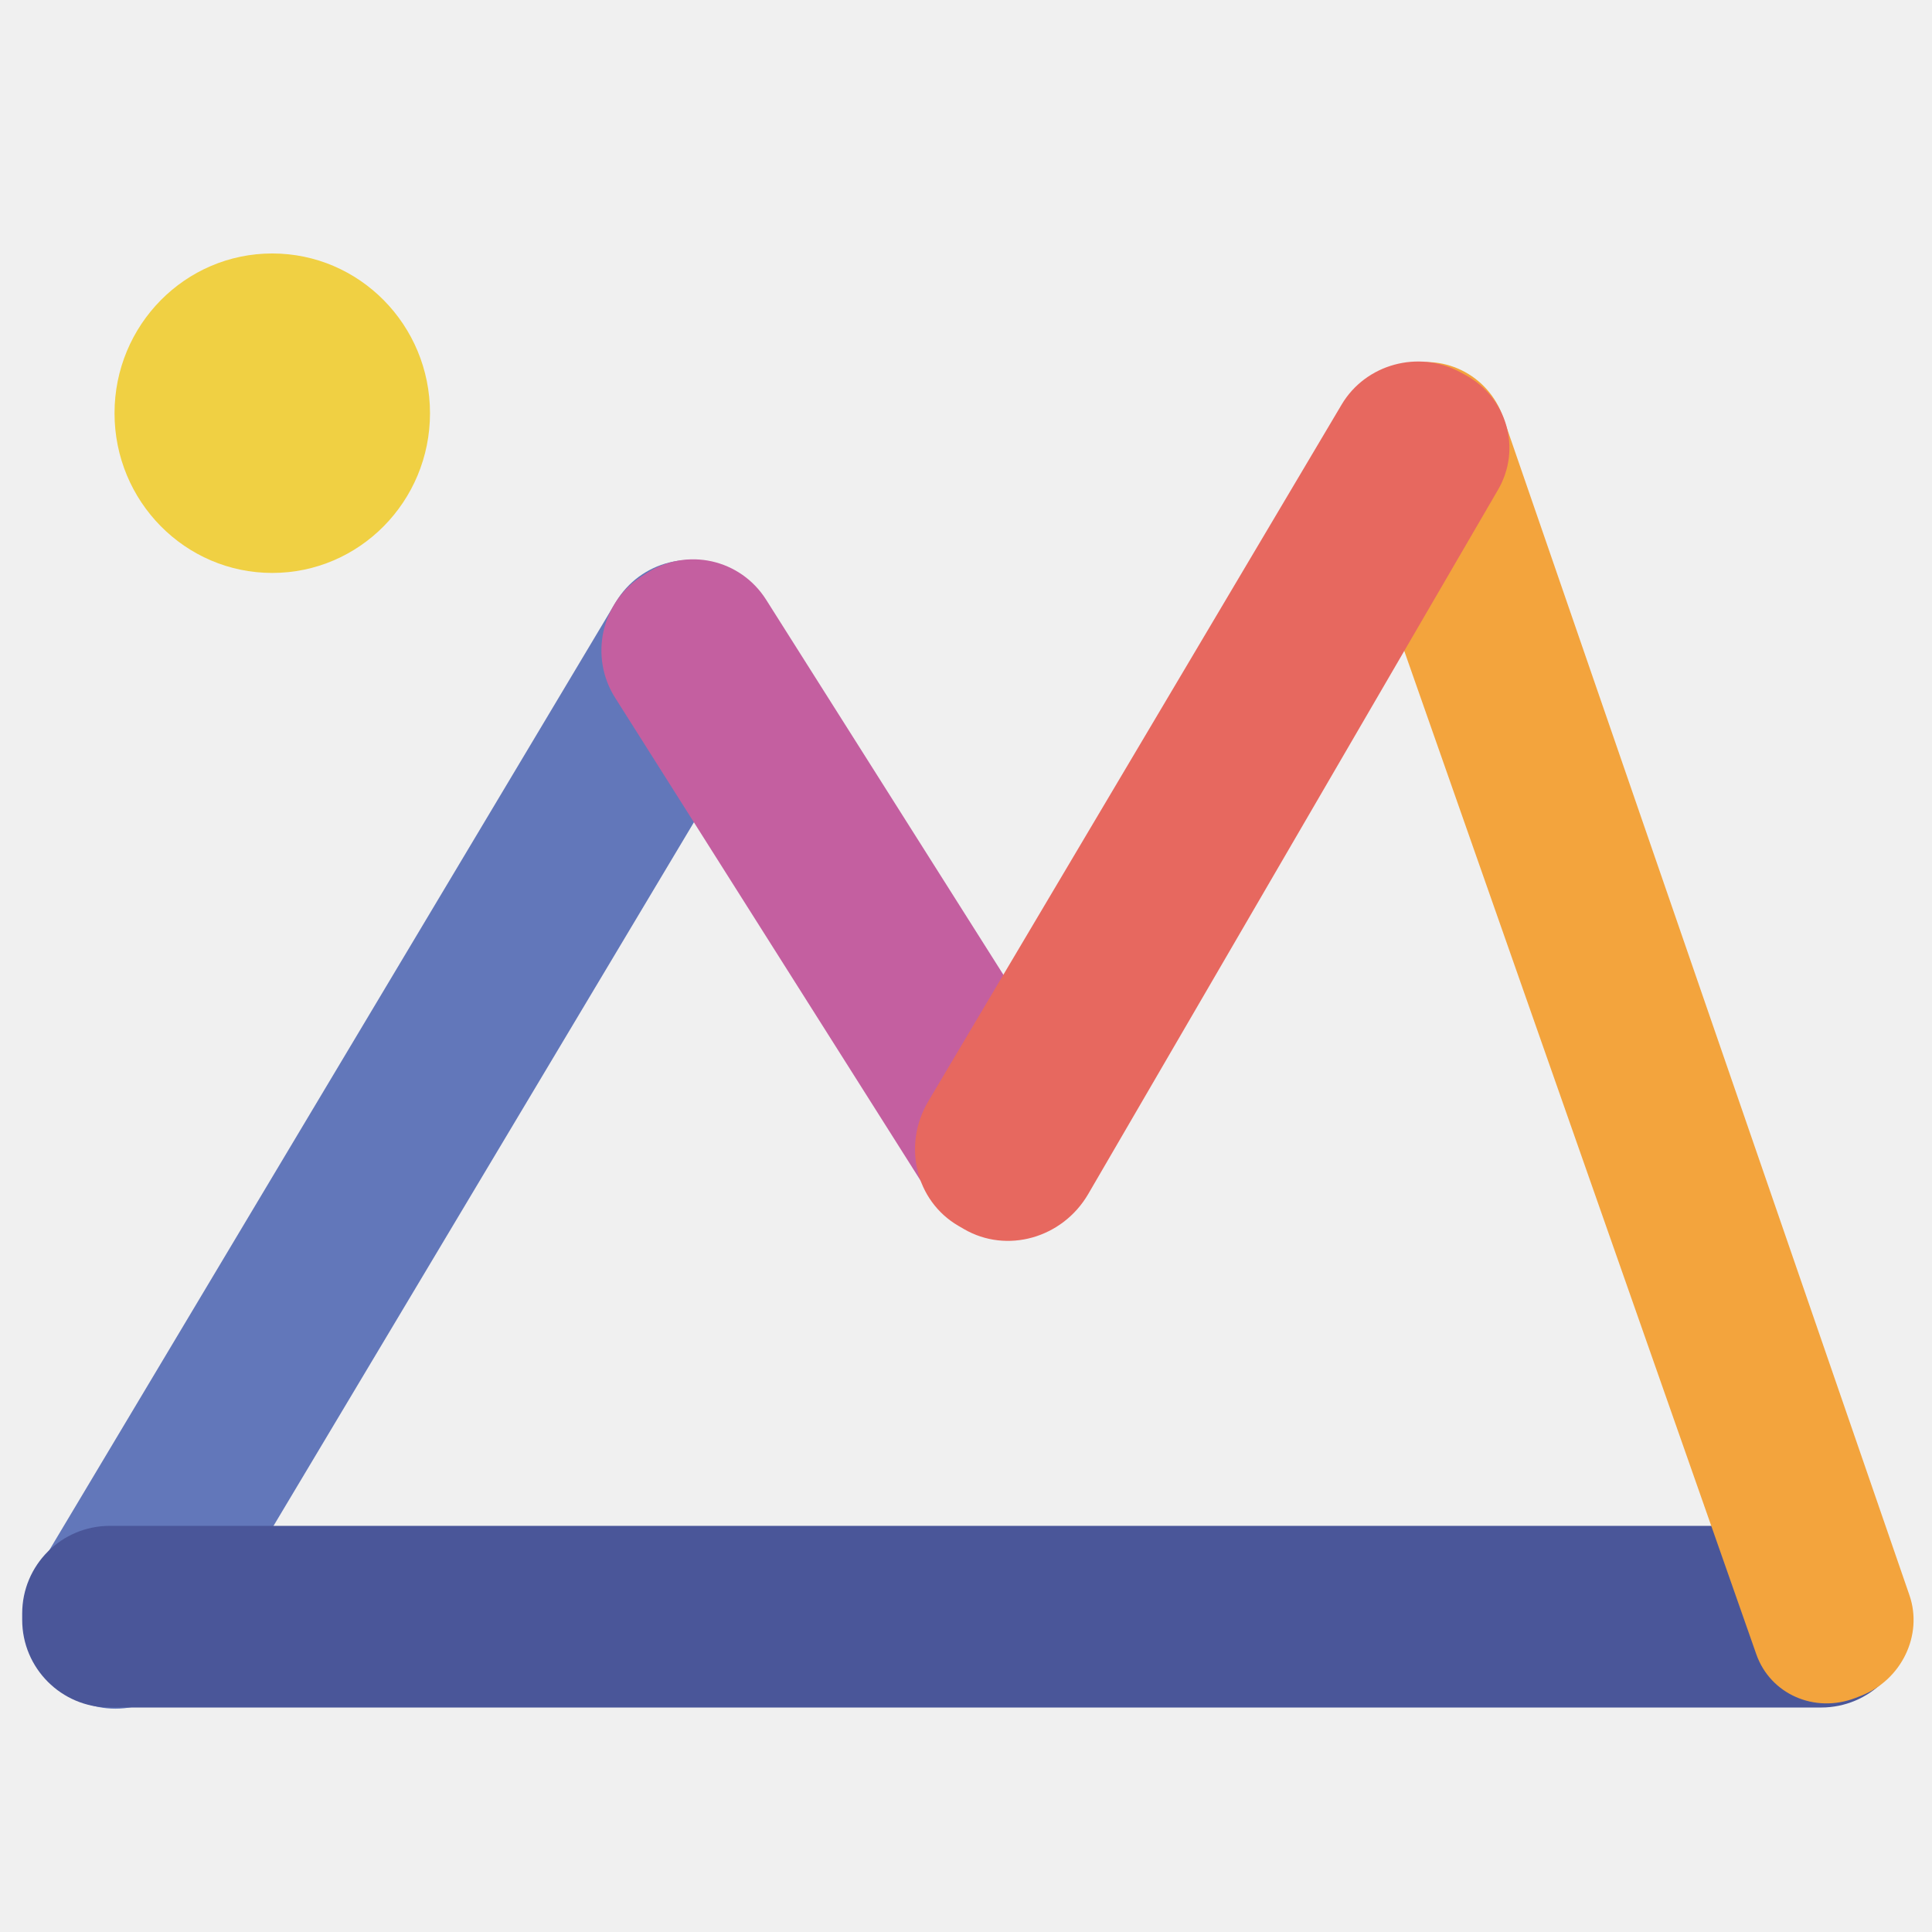
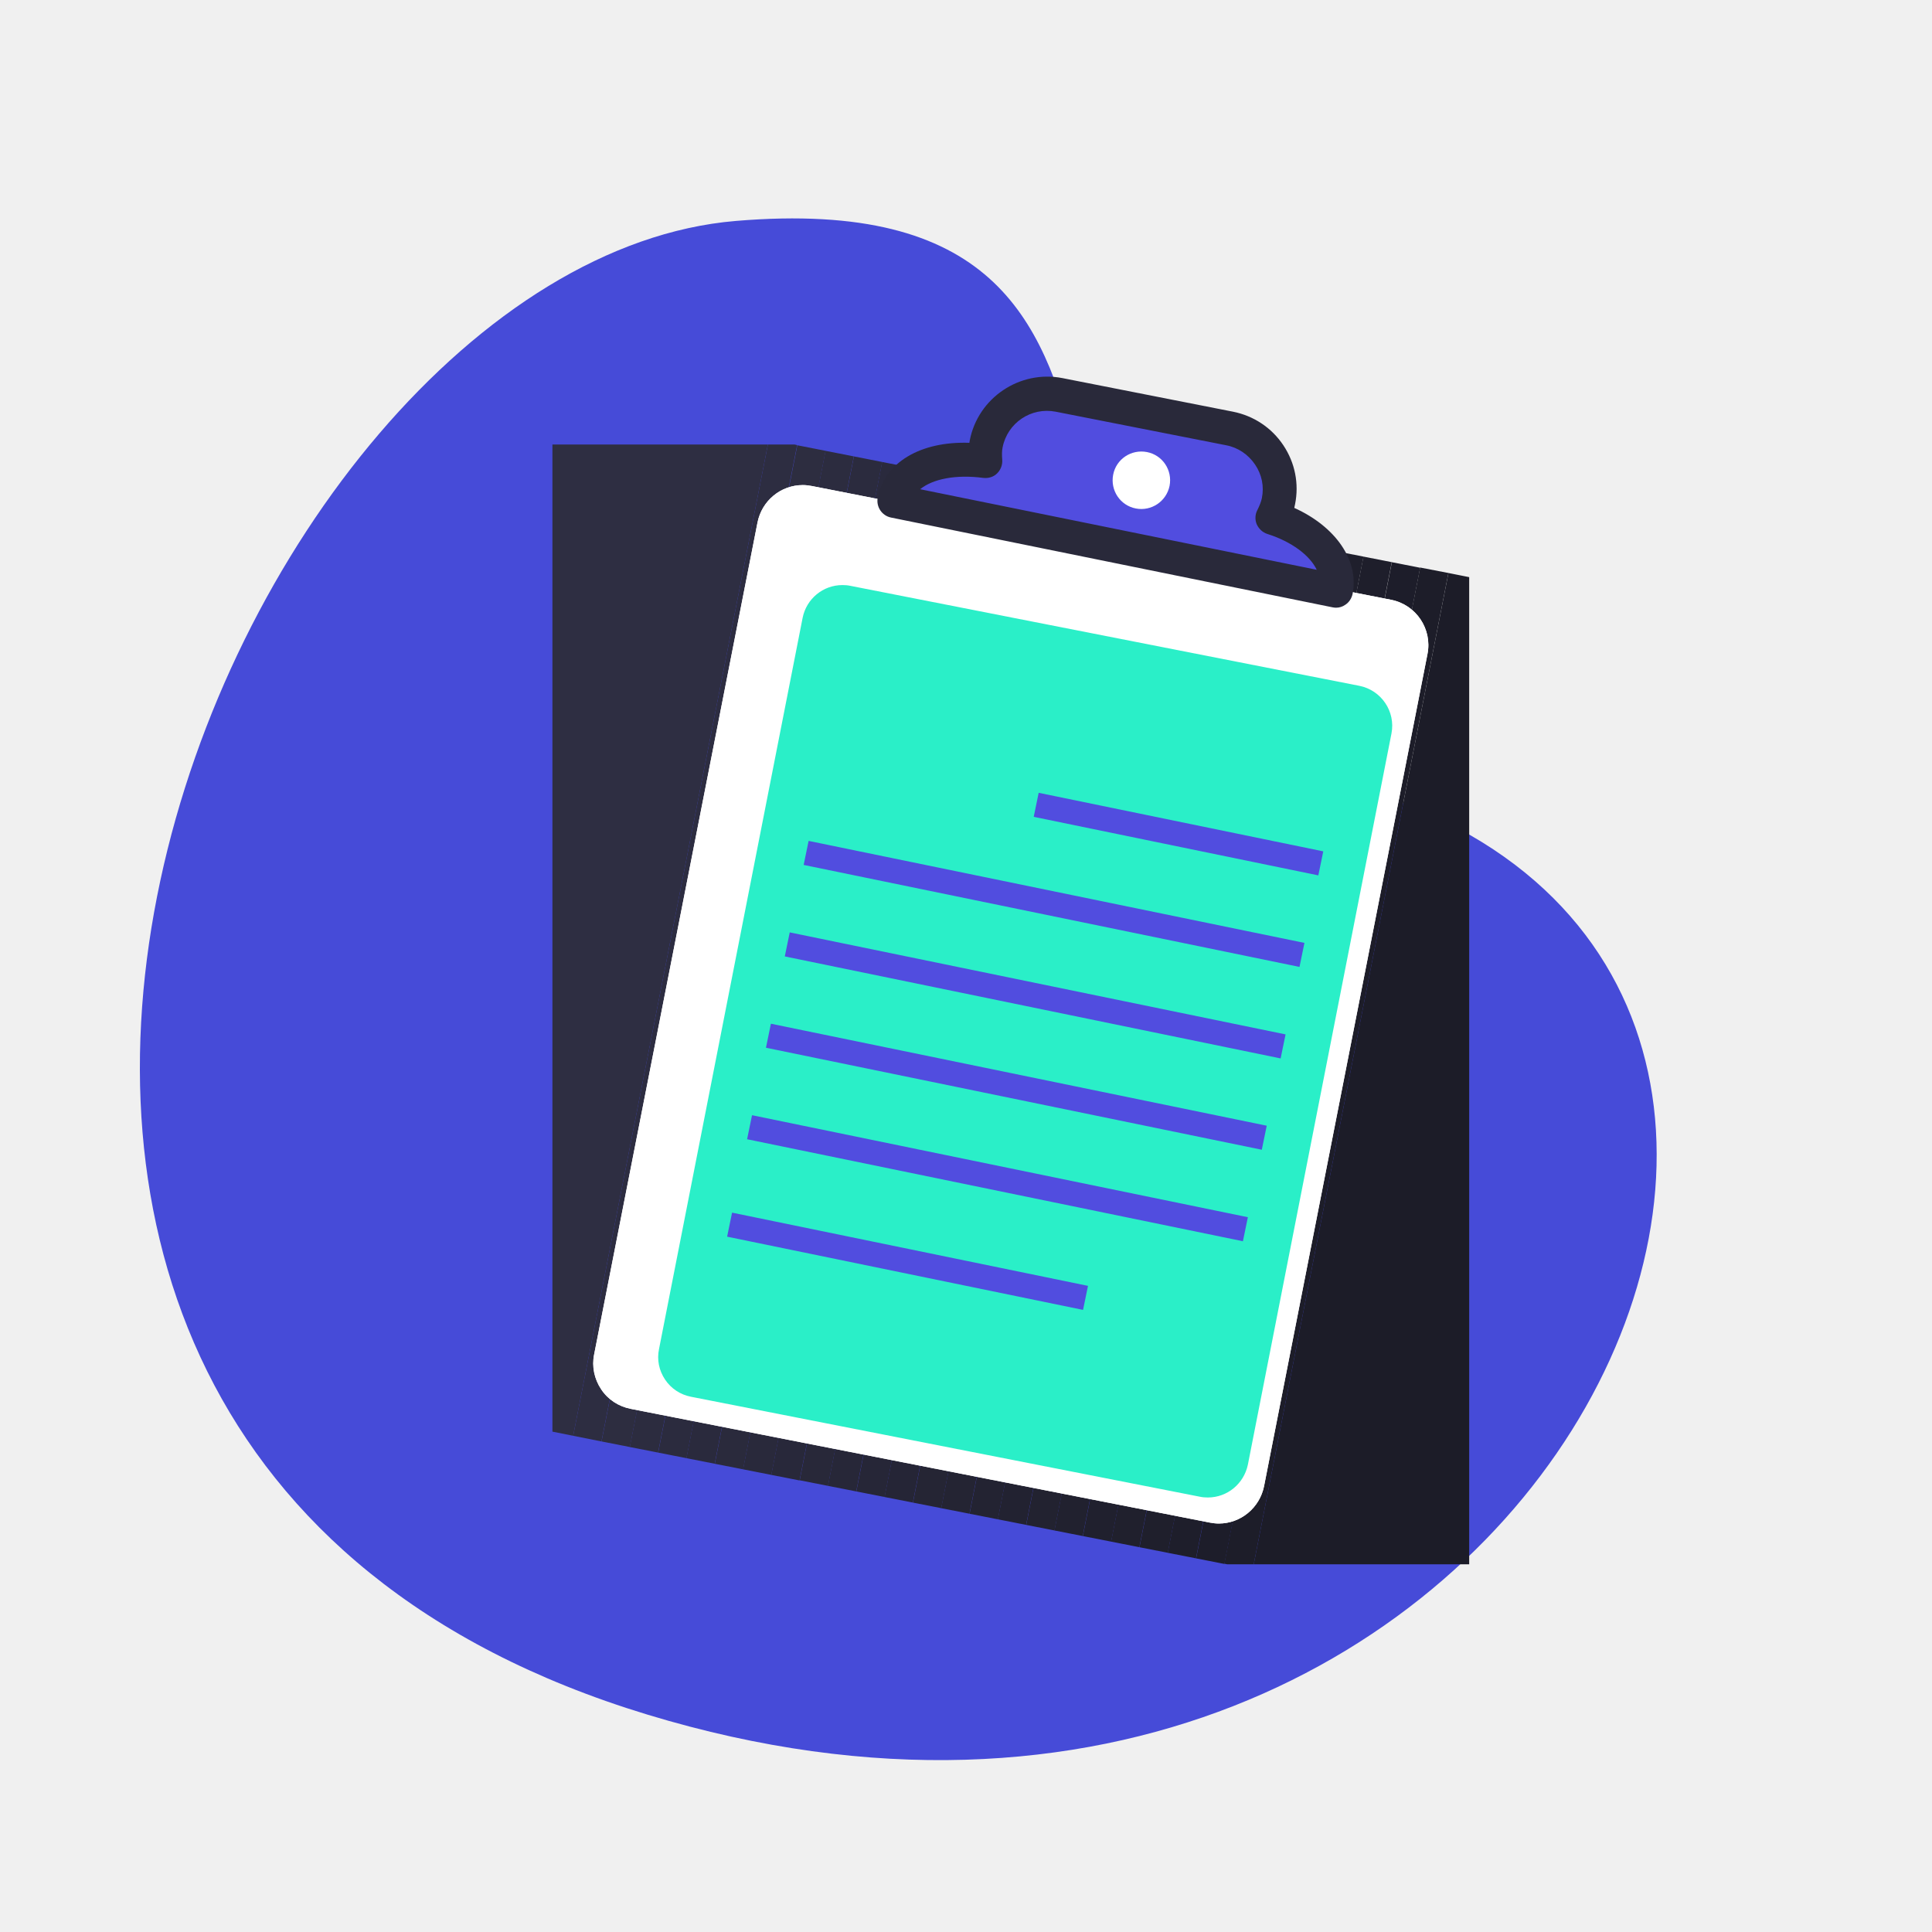
<svg xmlns="http://www.w3.org/2000/svg" width="800px" height="800px" viewBox="0 0 1024 1024" class="icon" version="1.1">
-   <path d="M144.302 134.343c-46.171 0-83.599 37.904-83.599 84.666 0 46.753 37.428 84.661 83.599 84.661 46.179 0 83.607-37.908 83.607-84.661 0-46.761-37.429-84.666-83.607-84.666z" fill="#F0D043" />
-   <path d="M392.166 305.246l-2.804-1.718c-21.688-13.291-49.909-6.259-63.035 15.704L19.112 833.375c-13.122 21.964-6.178 50.541 15.511 63.836l2.803 1.717c21.692 13.29 49.909 6.262 63.035-15.701l307.21-514.147c13.122-21.965 6.182-50.542-15.505-63.834z" fill="#6277BA" />
-   <path d="M965.247 808.733H58.243c-25.673 0-46.481 20.812-46.481 46.484v3.319c0 25.674 20.808 46.481 46.481 46.481h907.004c25.67 0 46.481-20.808 46.481-46.481v-3.319c0.001-25.672-20.811-46.484-46.481-46.484z" fill="#4A5699" />
-   <path d="M1012.051 845.512L796.742 221.268c-7.921-22.964-32.76-34.998-55.493-26.805l-2.944 1.061c-22.77 8.204-34.696 33.548-26.633 56.531L930.879 876.79c7.431 21.168 30.965 31.502 52.562 23.154l2.791-1.081c21.557-8.341 33.116-32.2 25.819-53.351z" fill="#F3A43D" />
-   <path d="M570.545 577.868L406.071 317.869c-13.67-21.618-42.063-27.913-63.408-14.066l-2.758 1.792c-21.349 13.844-27.563 42.595-13.893 64.209l164.475 259.997c13.674 21.616 42.064 27.915 63.406 14.064l2.763-1.786c21.349-13.846 27.563-42.6 13.889-64.211z" fill="#C45FA0" />
-   <path d="M776.738 198.775l-2.854-1.544c-21.998-11.928-50.051-4.265-62.77 17.169L492.012 583.709c-13.774 23.227-6.701 52.796 15.921 65.989l2.934 1.706c22.701 13.239 52.28 4.892 65.938-18.582l217.178-373.22c12.604-21.655 4.829-48.863-17.245-60.827z" fill="#E7685F" />
+   <path d="M696.2 411.6C498.7 368.3 660.6 94.4 390 117.1s-527.2 645.8-46.8 791.7 727.9-414.9 353-497.2z" fill="#464BD8" />
+   <path d="M391.4 235.6l-98.6 501.9V235.6zM407 235.6L303.8 761l-11-2.2v-21.3l98.6-501.9z" fill="#2E2E42" />
+   <path d="M421.1 235.6l1.4 0.3L318.8 764l-15-3L407 235.6z" fill="#2D2D41" />
+   <path d="M318.831 764.004l103.753-528.003 15.013 2.95L333.844 766.954z" fill="#2D2D40" />
+   <path d="M333.79 766.952l103.753-528.003L452.555 241.899 348.803 769.902z" fill="#2C2C3F" />
+   <path d="M348.846 769.917l103.753-528.003L467.612 244.864 363.859 772.867z" fill="#2B2B3E" />
+   <path d="M363.806 772.863l103.753-528.003 15.013 2.95L378.819 775.813z" fill="#2A2A3D" />
+   <path d="M378.862 775.83l103.753-528.003 15.013 2.95L393.875 778.78z" fill="#2A2A3C" />
+   <path d="M393.821 778.775l103.753-528.003 15.013 2.95L408.834 781.726z" fill="#29293B" />
+   <path d="M408.78 781.722l103.753-528.003 15.013 2.95L423.793 784.672z" fill="#28283A" />
+   <path d="M423.855 784.59l103.753-528.003 15.013 2.95L438.868 787.54z" fill="#282839" />
+   <path d="M438.814 787.536l103.753-528.003 15.013 2.95L453.827 790.486z" fill="#272738" />
+   <path d="M453.872 790.502l103.753-528.003 15.013 2.95L468.885 793.452z" fill="#262637" />
+   <path d="M468.828 793.449l103.753-528.003 15.013 2.95L483.841 796.399z" fill="#252536" />
+   <path d="M483.886 796.415l103.753-528.003 15.013 2.95L498.899 799.365z" fill="#252534" />
+   <path d="M498.845 799.361l103.753-528.003 15.013 2.95L513.857 802.311z" fill="#242433" />
+   <path d="M513.902 802.327l103.753-528.003 15.013 2.95L528.915 805.277z" fill="#232332" />
+   <path d="M528.86 805.274l103.753-528.003 15.013 2.95L543.873 808.224z" fill="#222231" />
+   <path d="M543.917 808.239l103.753-528.003 15.013 2.95L558.93 811.189z" fill="#222230" />
+   <path d="M558.875 811.186l103.753-528.003 15.013 2.95L573.888 814.136z" fill="#21212F" />
+   <path d="M573.933 814.152l103.753-528.003 15.013 2.95L588.946 817.102z" fill="#20202E" />
+   <path d="M588.891 817.098l103.753-528.003 15.013 2.95L603.904 820.048z" fill="#20202D" />
+   <path d="M603.948 820.065l103.753-528.003 15.013 2.95L618.961 823.015z" fill="#1F1F2C" />
+   <path d="M618.907 823.011l103.753-528.003L737.673 297.958 633.92 825.961z" fill="#1E1E2B" />
+   <path d="M633.965 825.977l103.753-528.003L752.73 300.924 648.978 828.927z" fill="#1D1D2A" />
+   <path d="M752.7 300.8l15 2.9-103.2 525.4h-14.1l-1.5-0.3z" fill="#1D1D29" />
+   <path d="M767.7 303.7l11 2.2v21.3l-98.6 501.9h-15.6zM680.1 829.1l98.6-501.9v501.9z" fill="#1C1C28" />
+   <path d="M646 807.5c-1.6 0-3.2-0.2-4.8-0.5l-307-60.3c-6.4-1.3-12-4.9-15.6-10.4-3.6-5.4-5-12-3.7-18.4l86.6-441c2.3-11.5 12.3-19.8 24-19.8 1.6 0 3.2 0.2 4.8 0.5l307 60.3c13.3 2.6 21.9 15.5 19.3 28.7l-86.6 441c-2.3 11.6-12.4 19.9-24 19.9z" fill="#FFFFFF" />
+   <path d="M646 807.5c-1.6 0-3.2-0.2-4.8-0.5l-307-60.3c-6.4-1.3-12-4.9-15.6-10.4-3.6-5.4-5-12-3.7-18.4l86.6-441c2.3-11.5 12.3-19.8 24-19.8 1.6 0 3.2 0.2 4.8 0.5l307 60.3c13.3 2.6 21.9 15.5 19.3 28.7l-86.6 441c-2.3 11.6-12.4 19.9-24 19.9z" fill="#FFFFFF" />
+   <path d="M640.2 793.7c-1.4 0-2.8-0.1-4.2-0.4l-269.8-53c-5.6-1.1-10.5-4.3-13.7-9.1-3.2-4.8-4.4-10.5-3.2-16.2l76.1-387.5c2-10.1 10.8-17.4 21.1-17.4 1.4 0 2.8 0.1 4.2 0.4l269.8 53c11.6 2.3 19.3 13.6 17 25.3l-76.1 387.5c-2.1 10.1-10.9 17.4-21.2 17.4z" fill="#2AEFC8" />
+   <path d="M674.4 274.5c1.4-2.7 2.6-5.6 3.2-8.8 3.6-17.8-8.1-35.1-25.9-38.6l-90.4-17.8c-17.8-3.5-35.1 8.1-38.6 25.9-0.6 3.1-0.6 6.1-0.4 9.1-24.4-3-45.2 4.5-48.4 21.2l234.2 47.6c3.2-16-11.6-31.6-33.7-38.6z" fill="#514DDF" />
+   <path d="M708.1 322.1c-0.6 0-1.2-0.1-1.8-0.2l-234.1-47.6c-4.8-1-7.9-5.7-7-10.5 3.6-18.6 22.6-30 48.6-29.1 0.1-0.4 0.1-0.8 0.2-1.3 4.4-22.6 26.5-37.4 49.1-33l90.4 17.8c11 2.2 20.5 8.5 26.7 17.8 6.2 9.3 8.4 20.4 6.2 31.3-0.1 0.6-0.3 1.2-0.4 1.9 21.9 9.9 34.4 27.8 30.9 45.6-0.5 2.3-1.8 4.4-3.8 5.7-1.5 1.1-3.3 1.6-5 1.6z m-220.4-62.8L697.9 302c-3.7-7.7-13.3-14.9-26.2-19-2.5-0.8-4.5-2.7-5.6-5.1-1-2.4-0.9-5.2 0.3-7.5 1.2-2.4 2-4.4 2.4-6.3 1.3-6.3 0-12.6-3.6-17.9-3.6-5.3-9-9-15.3-10.2l-90.4-17.8c-13-2.5-25.5 5.9-28.1 18.9-0.4 1.9-0.4 4-0.2 6.6 0.2 2.7-0.8 5.3-2.7 7.2-1.9 1.9-4.6 2.7-7.3 2.4-14.5-1.9-26.8 0.5-33.5 6z" fill="#29293A" />
+   <path d="M602 269.5c-8.3-1.6-13.6-9.6-12-17.9 1.6-8.3 9.6-13.6 17.9-12 8.3 1.6 13.6 9.6 12 17.9-1.7 8.3-9.7 13.6-17.9 12z" fill="#FFFFFF" />
+   <path d="M550.515 420.205l150.843 31.03-2.62 12.734-150.843-31.03zM428.579 445.695l262.8 54.062-2.62 12.734-262.8-54.063zM418.577 494.19l262.8 54.063-2.62 12.734-262.8-54.063zM408.596 542.589l262.8 54.062-2.62 12.734-262.8-54.063zM398.595 591.085l262.8 54.062-2.62 12.734-262.8-54.063zM388.009 642.725l188.651 38.81-2.62 12.733-188.65-38.81z" fill="#514DDF" />
</svg>
